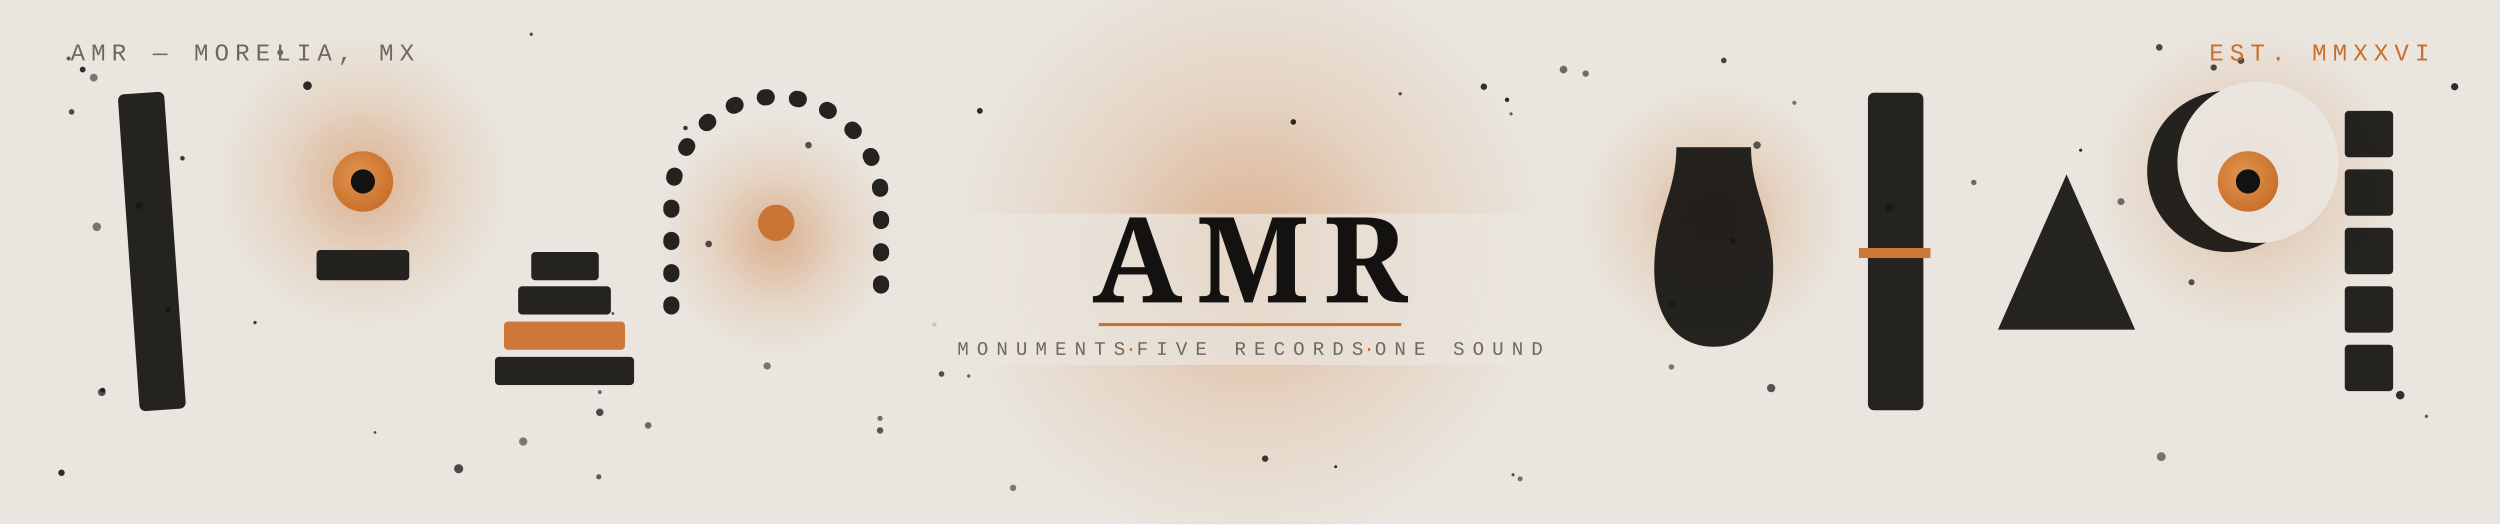
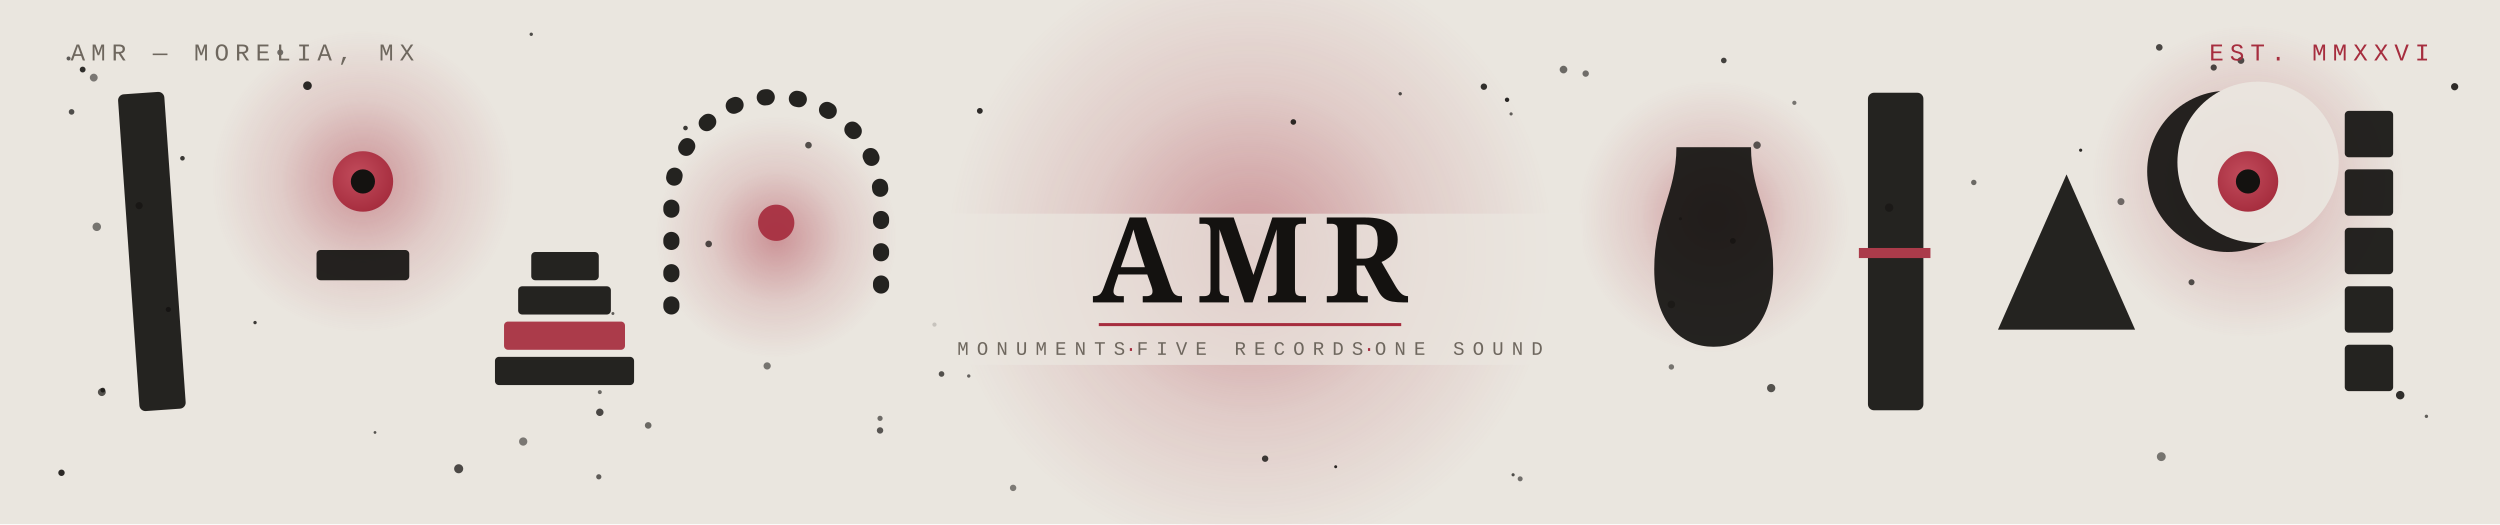
<svg xmlns="http://www.w3.org/2000/svg" viewBox="0 0 2480 520">
  <defs>
    <radialGradient id="orb" cx="42%" cy="40%" r="62%">
-       <stop offset="0%" stop-color="#e0954f" />
-       <stop offset="100%" stop-color="#C96F2B" />
+       <stop offset="0%" stop-color="#C24C5C" />
+       <stop offset="100%" stop-color="#A62D3E" />
    </radialGradient>
    <radialGradient id="halosoft" cx="50%" cy="50%" r="50%">
-       <stop offset="0%" stop-color="#C96F2B" stop-opacity="0.45" />
-       <stop offset="55%" stop-color="#C96F2B" stop-opacity="0.14" />
-       <stop offset="100%" stop-color="#C96F2B" stop-opacity="0" />
+       <stop offset="0%" stop-color="#A62D3E" stop-opacity="0.45" />
+       <stop offset="55%" stop-color="#A62D3E" stop-opacity="0.14" />
+       <stop offset="100%" stop-color="#A62D3E" stop-opacity="0" />
    </radialGradient>
  </defs>
  <rect width="2480" height="520" fill="#EAE6DF" />
  <circle cx="360" cy="180" r="150" fill="url(#halosoft)" />
  <circle cx="770" cy="235" r="120" fill="url(#halosoft)" />
  <circle cx="1700" cy="215" r="135" fill="url(#halosoft)" />
  <circle cx="2230" cy="180" r="155" fill="url(#halosoft)" />
  <circle cx="1240.0" cy="250" r="300" fill="url(#halosoft)" />
  <g opacity="0.92">
    <rect x="127" y="92" width="46" height="315" rx="6" fill="#141210" transform="rotate(-4 150 240)" />
    <circle cx="360" cy="190" r="10" fill="#141210" />
    <rect x="314" y="248" width="92" height="30" rx="4" fill="#141210" />
    <rect x="491" y="354" width="138" height="28" rx="4" fill="#141210" />
-     <rect x="500" y="319" width="120" height="28" rx="4" fill="#C96F2B" />
+     <rect x="500" y="319" width="120" height="28" rx="4" fill="#A62D3E" />
    <rect x="514" y="284" width="92" height="28" rx="4" fill="#141210" />
    <rect x="527" y="250" width="67" height="28" rx="4" fill="#141210" />
    <path d="M 666 304 L 666 200 A 103 103 0 0 1 874 200 L 874 304" fill="none" stroke="#141210" stroke-width="16" stroke-linecap="round" stroke-dasharray="2 30" />
-     <circle cx="770" cy="221" r="18" fill="#C96F2B" />
+     <circle cx="770" cy="221" r="18" fill="#A62D3E" />
    <rect x="2326" y="110" width="48" height="46" rx="4" fill="#141210" />
    <rect x="2326" y="168" width="48" height="46" rx="4" fill="#141210" />
    <rect x="2326" y="226" width="48" height="46" rx="4" fill="#141210" />
    <rect x="2326" y="284" width="48" height="46" rx="4" fill="#141210" />
    <rect x="2326" y="342" width="48" height="46" rx="4" fill="#141210" />
    <circle cx="2210" cy="170" r="80" fill="#141210" />
    <circle cx="2240" cy="161" r="80" fill="#EAE6DF" />
    <path d="M 2050 173 L 2118 327 L 1982 327 Z" fill="#141210" />
    <rect x="1853" y="92" width="55" height="315" rx="6" fill="#141210" />
-     <rect x="1844" y="246" width="71" height="10" fill="#C96F2B" />
+     <rect x="1844" y="246" width="71" height="10" fill="#A62D3E" />
    <path d="M 1663 146 C 1663 192 1641 214 1641 267 C 1641 320 1667 344 1700 344 C 1733 344 1759 320 1759 267 C 1759 214 1737 192 1737 146 Z" fill="#141210" />
  </g>
  <circle cx="360" cy="180" r="30" fill="url(#orb)" />
  <circle cx="360" cy="180" r="12" fill="#141210" />
  <circle cx="2230" cy="180" r="30" fill="url(#orb)" />
  <circle cx="2230" cy="180" r="12" fill="#141210" />
  <circle cx="372" cy="429" r="1.4" fill="#141210" opacity="0.70" />
  <circle cx="2196" cy="67" r="3.1" fill="#141210" opacity="0.75" />
  <circle cx="138" cy="204" r="3.6" fill="#141210" opacity="0.68" />
  <circle cx="1780" cy="102" r="2.1" fill="#141210" opacity="0.54" />
  <circle cx="1255" cy="455" r="3.2" fill="#141210" opacity="0.81" />
  <circle cx="961" cy="373" r="1.7" fill="#141210" opacity="0.62" />
  <circle cx="1658" cy="364" r="2.7" fill="#141210" opacity="0.54" />
  <circle cx="680" cy="127" r="2.3" fill="#141210" opacity="0.82" />
  <circle cx="519" cy="438" r="4.1" fill="#141210" opacity="0.52" />
  <circle cx="96" cy="225" r="4.2" fill="#141210" opacity="0.54" />
  <circle cx="1472" cy="86" r="3.2" fill="#141210" opacity="0.86" />
  <circle cx="527" cy="34" r="1.7" fill="#141210" opacity="0.72" />
  <circle cx="82" cy="69" r="2.9" fill="#141210" opacity="0.87" />
  <circle cx="1573" cy="73" r="3.2" fill="#141210" opacity="0.57" />
  <circle cx="1501" cy="471" r="1.6" fill="#141210" opacity="0.72" />
  <circle cx="1495" cy="99" r="2.2" fill="#141210" opacity="0.90" />
  <circle cx="2435" cy="86" r="3.6" fill="#141210" opacity="0.88" />
  <circle cx="608" cy="311" r="1.5" fill="#141210" opacity="0.65" />
  <circle cx="1658" cy="302" r="3.8" fill="#141210" opacity="0.53" />
  <circle cx="873" cy="427" r="3.2" fill="#141210" opacity="0.68" />
  <circle cx="1005" cy="484" r="3.2" fill="#141210" opacity="0.51" />
  <circle cx="1958" cy="181" r="2.7" fill="#141210" opacity="0.59" />
  <circle cx="253" cy="320" r="1.7" fill="#141210" opacity="0.81" />
  <circle cx="101" cy="389" r="3.9" fill="#141210" opacity="0.70" />
  <circle cx="1743" cy="144" r="3.7" fill="#141210" opacity="0.67" />
  <circle cx="594" cy="473" r="2.6" fill="#141210" opacity="0.65" />
  <circle cx="2104" cy="200" r="3.5" fill="#141210" opacity="0.57" />
  <circle cx="2064" cy="149" r="1.6" fill="#141210" opacity="0.89" />
  <circle cx="455" cy="465" r="4.5" fill="#141210" opacity="0.74" />
  <circle cx="68" cy="58" r="2.0" fill="#141210" opacity="0.66" />
  <circle cx="1508" cy="475" r="2.5" fill="#141210" opacity="0.56" />
  <circle cx="1389" cy="93" r="1.7" fill="#141210" opacity="0.72" />
  <circle cx="1710" cy="60" r="2.8" fill="#141210" opacity="0.78" />
  <circle cx="1874" cy="206" r="4.2" fill="#141210" opacity="0.57" />
  <circle cx="1757" cy="385" r="4.1" fill="#141210" opacity="0.70" />
  <circle cx="278" cy="52" r="3.0" fill="#141210" opacity="0.57" />
  <circle cx="1551" cy="69" r="3.8" fill="#141210" opacity="0.59" />
  <circle cx="71" cy="111" r="2.8" fill="#141210" opacity="0.72" />
  <circle cx="972" cy="110" r="2.9" fill="#141210" opacity="0.88" />
  <circle cx="1325" cy="463" r="1.5" fill="#141210" opacity="0.90" />
  <circle cx="2174" cy="280" r="3.0" fill="#141210" opacity="0.71" />
  <circle cx="2223" cy="60" r="3.4" fill="#141210" opacity="0.72" />
  <circle cx="761" cy="363" r="3.6" fill="#141210" opacity="0.54" />
  <circle cx="1719" cy="239" r="2.9" fill="#141210" opacity="0.75" />
  <circle cx="167" cy="307" r="2.6" fill="#141210" opacity="0.85" />
  <circle cx="595" cy="409" r="3.7" fill="#141210" opacity="0.75" />
  <circle cx="2142" cy="47" r="3.3" fill="#141210" opacity="0.75" />
  <circle cx="1667" cy="217" r="1.6" fill="#141210" opacity="0.58" />
  <circle cx="1499" cy="113" r="1.6" fill="#141210" opacity="0.64" />
  <circle cx="102" cy="387" r="2.4" fill="#141210" opacity="0.81" />
  <circle cx="61" cy="469" r="3.2" fill="#141210" opacity="0.89" />
  <circle cx="2407" cy="413" r="1.7" fill="#141210" opacity="0.64" />
  <circle cx="595" cy="389" r="2.0" fill="#141210" opacity="0.59" />
  <circle cx="305" cy="85" r="4.3" fill="#141210" opacity="0.89" />
  <circle cx="934" cy="371" r="2.8" fill="#141210" opacity="0.71" />
  <circle cx="927" cy="322" r="2.1" fill="#141210" opacity="0.60" />
  <circle cx="1283" cy="121" r="2.8" fill="#141210" opacity="0.88" />
  <circle cx="93" cy="77" r="3.9" fill="#141210" opacity="0.52" />
  <circle cx="643" cy="422" r="3.3" fill="#141210" opacity="0.59" />
  <circle cx="181" cy="157" r="2.3" fill="#141210" opacity="0.82" />
  <circle cx="2381" cy="392" r="4.2" fill="#141210" opacity="0.87" />
  <circle cx="2144" cy="453" r="4.4" fill="#141210" opacity="0.54" />
  <circle cx="802" cy="144" r="3.3" fill="#141210" opacity="0.70" />
  <circle cx="873" cy="415" r="2.6" fill="#141210" opacity="0.58" />
  <circle cx="703" cy="242" r="3.3" fill="#141210" opacity="0.73" />
  <rect x="910.0" y="212" width="660" height="150" fill="#EAE6DF" opacity="0.72" />
  <text x="1240.0" y="300" font-family="Georgia, serif" font-weight="bold" font-size="118" letter-spacing="14" fill="#141210" text-anchor="middle">AMR</text>
-   <line x1="1090.0" y1="322" x2="1390.0" y2="322" stroke="#C96F2B" stroke-width="3" />
-   <text x="1240.0" y="352" font-family="Courier New, monospace" font-size="19" letter-spacing="8" fill="#6E675E" text-anchor="middle">MONUMENTS<tspan fill="#C96F2B">  ·  </tspan>FIVE RECORDS<tspan fill="#C96F2B">  ·  </tspan>ONE SOUND</text>
+   <line x1="1090.0" y1="322" x2="1390.0" y2="322" stroke="#A62D3E" stroke-width="3" />
+   <text x="1240.0" y="352" font-family="Courier New, monospace" font-size="19" letter-spacing="8" fill="#6E675E" text-anchor="middle">MONUMENTS<tspan fill="#A62D3E">  ·  </tspan>FIVE RECORDS<tspan fill="#A62D3E">  ·  </tspan>ONE SOUND</text>
  <text x="70" y="60" font-family="Courier New, monospace" font-size="24" letter-spacing="6" fill="#6E675E">AMR — MORELIA, MX</text>
-   <text x="2410" y="60" font-family="Courier New, monospace" font-size="24" letter-spacing="6" fill="#C96F2B" text-anchor="end">EST. MMXXVI</text>
+   <text x="2410" y="60" font-family="Courier New, monospace" font-size="24" letter-spacing="6" fill="#A62D3E" text-anchor="end">EST. MMXXVI</text>
</svg>
